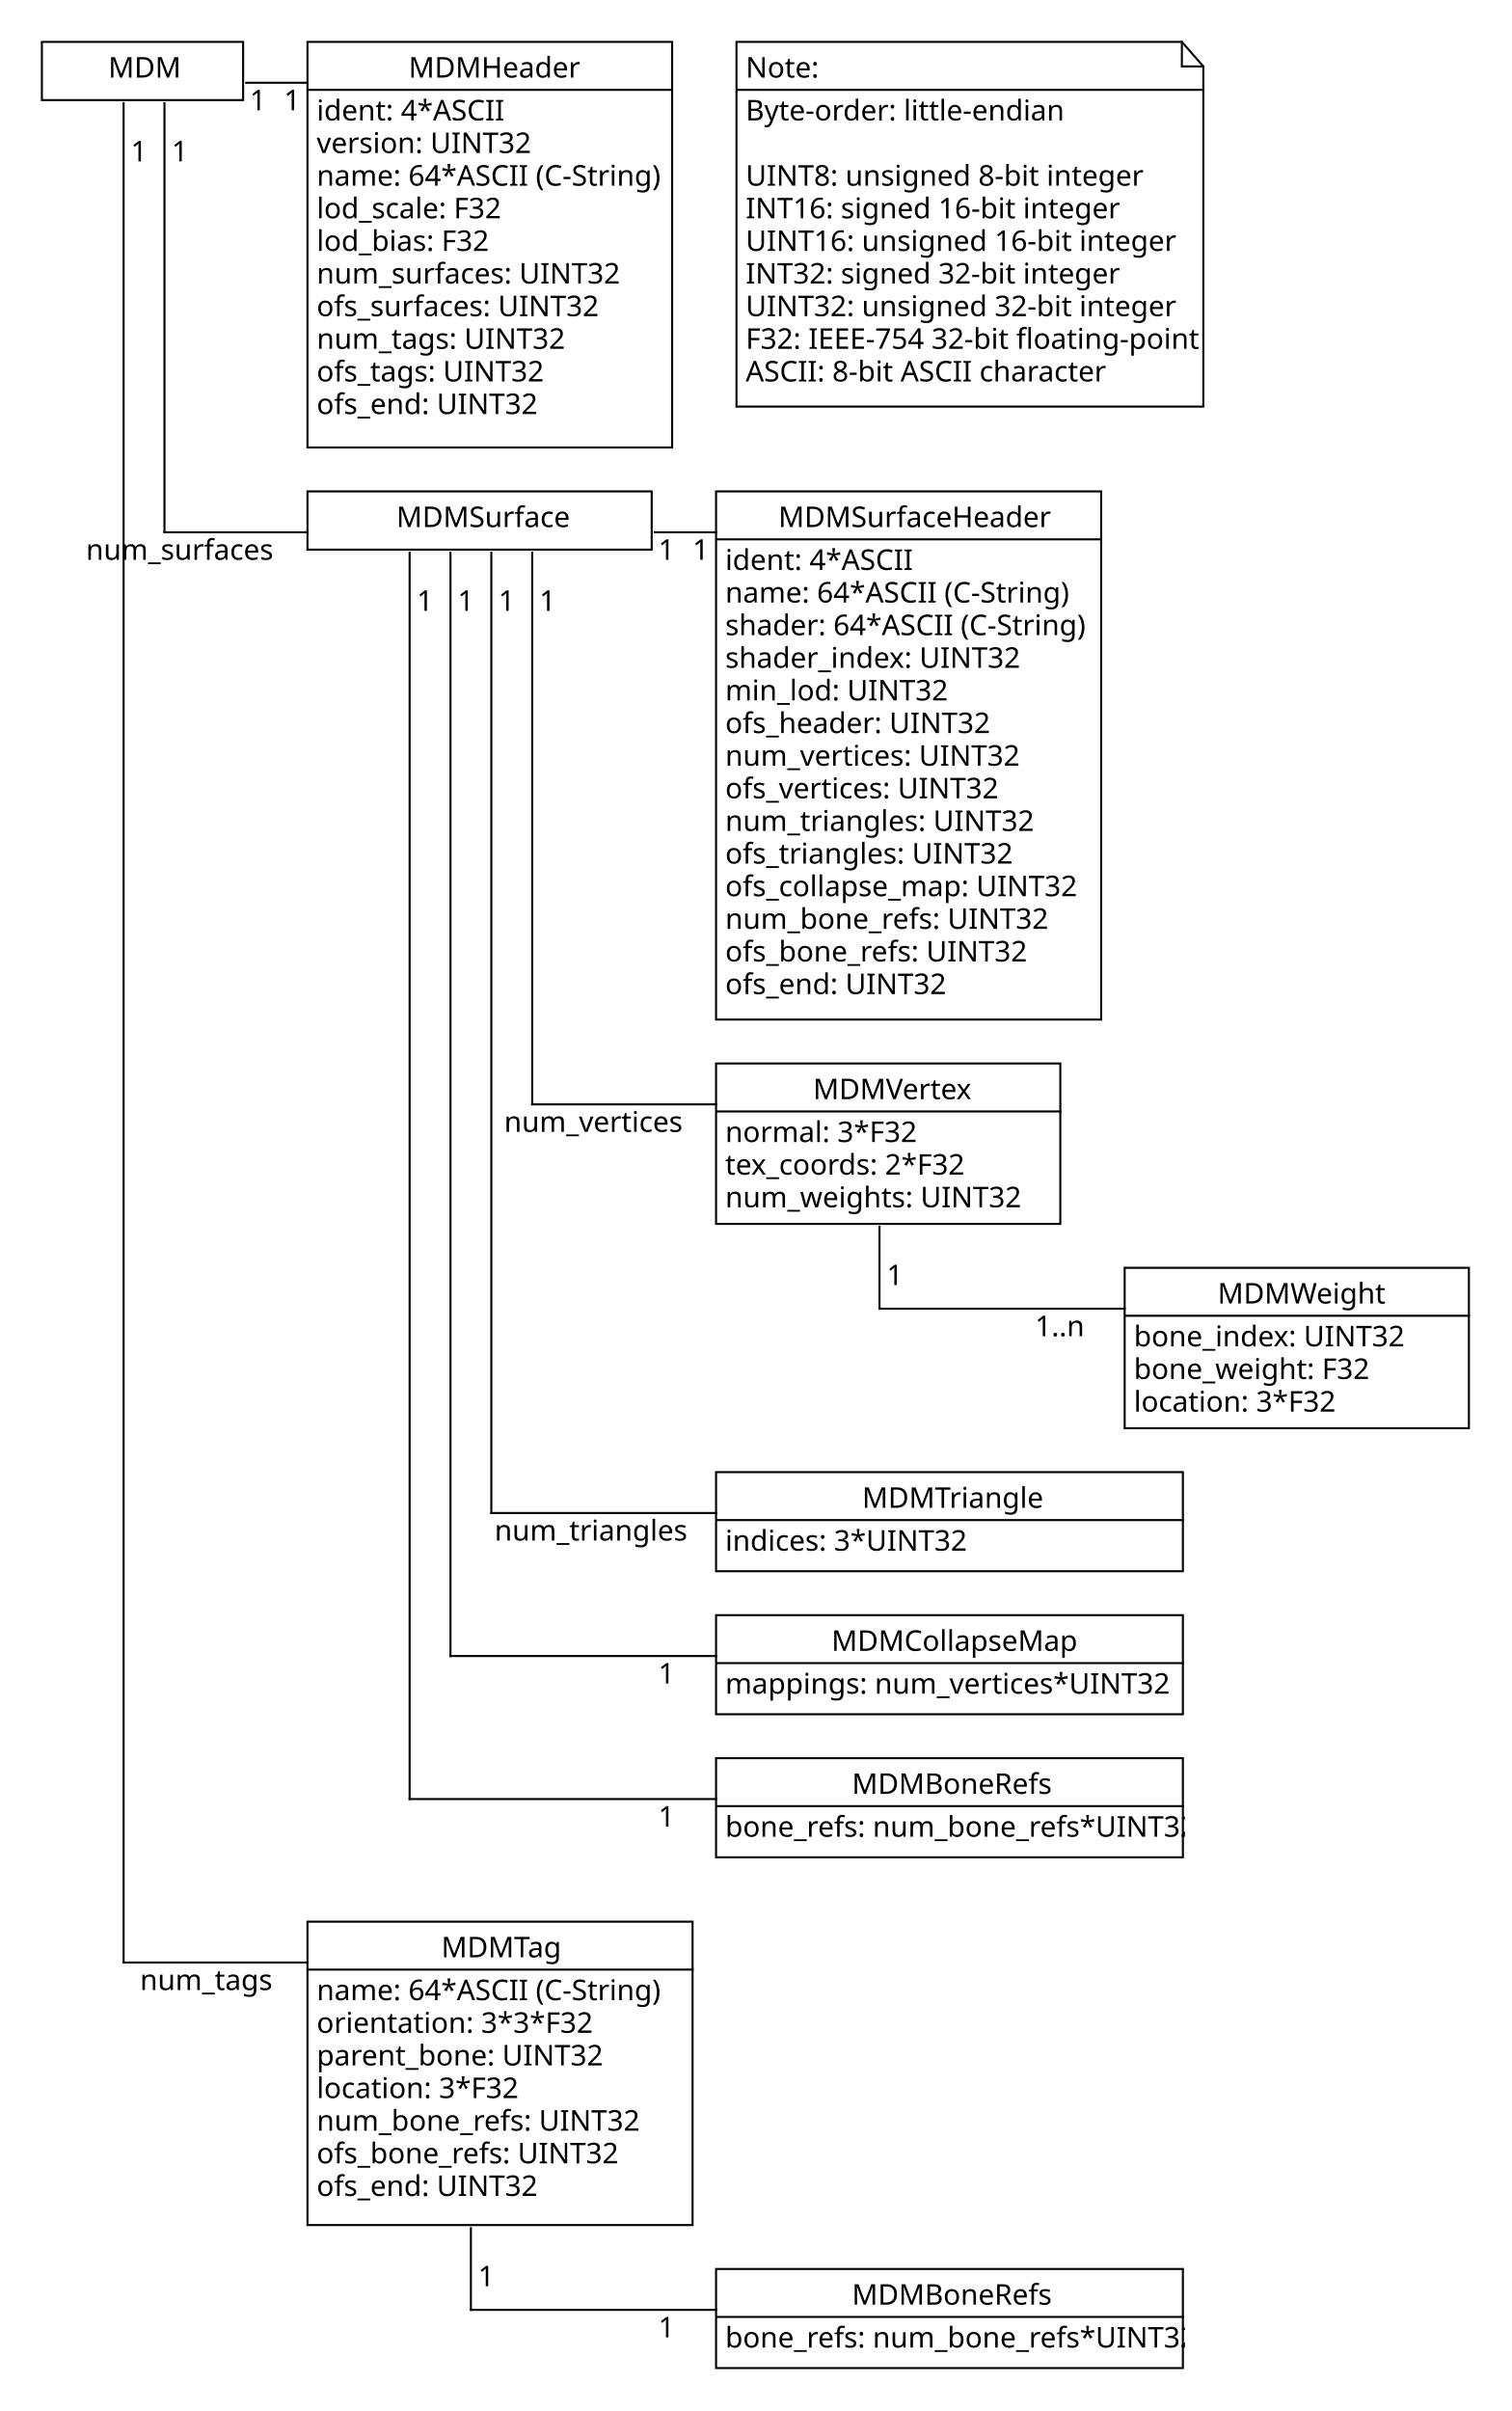
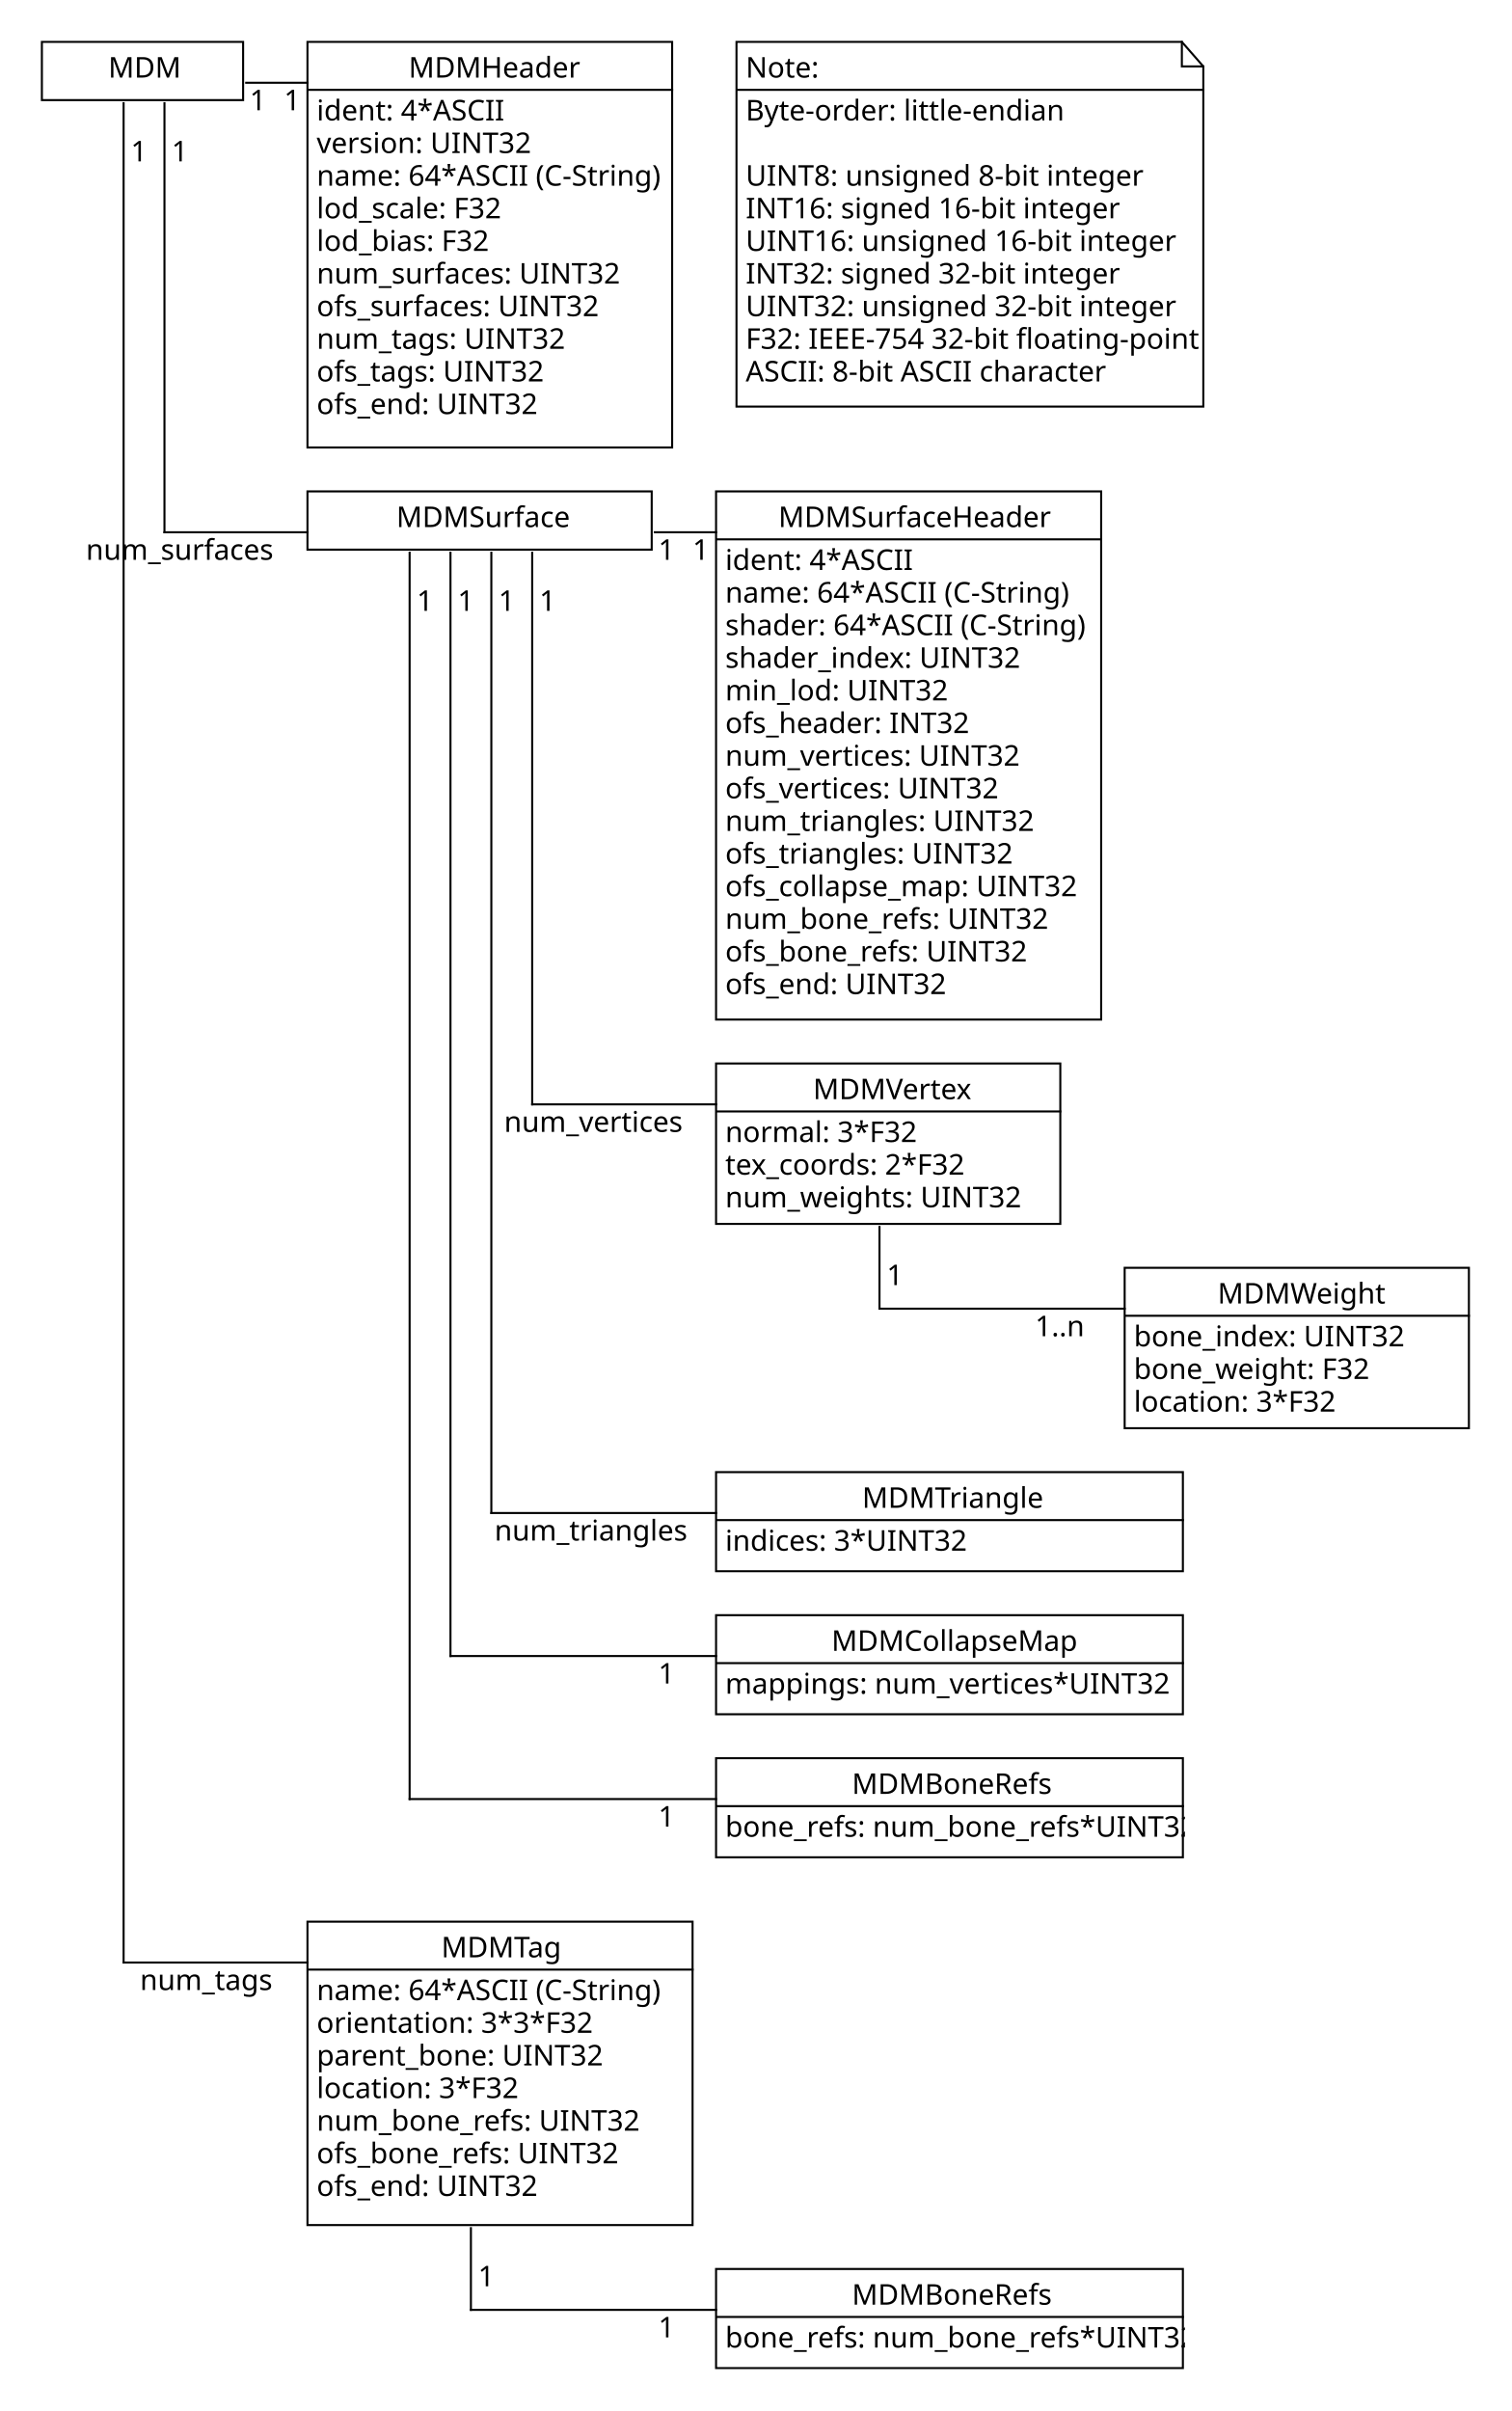
- <svg xmlns="http://www.w3.org/2000/svg" fill-opacity="1" color-rendering="auto" color-interpolation="auto" text-rendering="auto" stroke="black" stroke-linecap="square" width="740" stroke-miterlimit="10" shape-rendering="auto" stroke-opacity="1" fill="black" stroke-dasharray="none" font-weight="normal" stroke-width="1" viewBox="370 -20 740 1180" height="1180" font-family="'Dialog'" font-style="normal" stroke-linejoin="miter" font-size="12px" stroke-dashoffset="0" image-rendering="auto">
+ <svg xmlns="http://www.w3.org/2000/svg" fill-opacity="1" color-rendering="auto" color-interpolation="auto" text-rendering="auto" stroke="black" stroke-linecap="square" width="740" stroke-miterlimit="10" shape-rendering="auto" stroke-opacity="1" fill="black" stroke-dasharray="none" font-weight="normal" stroke-width="1" viewBox="360 10 740 1180" height="1180" font-family="'Dialog'" font-style="normal" stroke-linejoin="miter" font-size="12px" stroke-dashoffset="0" image-rendering="auto">
  <defs id="genericDefs" />
  <g>
    <defs id="defs1">
      <clipPath clipPathUnits="userSpaceOnUse" id="clipPath1">
        <path d="M0 0 L2147483647 0 L2147483647 2147483647 L0 2147483647 L0 0 Z" />
      </clipPath>
      <clipPath clipPathUnits="userSpaceOnUse" id="clipPath2">
        <path d="M0 0 L0 180 L230 180 L230 0 Z" />
      </clipPath>
      <clipPath clipPathUnits="userSpaceOnUse" id="clipPath3">
        <path d="M0 0 L0 50 L230 50 L230 0 Z" />
      </clipPath>
      <clipPath clipPathUnits="userSpaceOnUse" id="clipPath4">
        <path d="M0 0 L0 80 L170 80 L170 0 Z" />
      </clipPath>
      <clipPath clipPathUnits="userSpaceOnUse" id="clipPath5">
        <path d="M0 0 L0 260 L190 260 L190 0 Z" />
      </clipPath>
      <clipPath clipPathUnits="userSpaceOnUse" id="clipPath6">
        <path d="M0 0 L0 150 L190 150 L190 0 Z" />
      </clipPath>
      <clipPath clipPathUnits="userSpaceOnUse" id="clipPath7">
        <path d="M0 0 L0 200 L180 200 L180 0 Z" />
      </clipPath>
      <clipPath clipPathUnits="userSpaceOnUse" id="clipPath8">
        <path d="M0 0 L0 30 L170 30 L170 0 Z" />
      </clipPath>
      <clipPath clipPathUnits="userSpaceOnUse" id="clipPath9">
        <path d="M0 0 L0 30 L100 30 L100 0 Z" />
      </clipPath>
      <clipPath clipPathUnits="userSpaceOnUse" id="clipPath10">
        <path d="M0 0 L0 80 L150 80 L150 0 Z" />
      </clipPath>
      <clipPath clipPathUnits="userSpaceOnUse" id="clipPath11">
        <path d="M0 0 L0 650 L180 650 L180 0 Z" />
      </clipPath>
      <clipPath clipPathUnits="userSpaceOnUse" id="clipPath12">
        <path d="M0 0 L0 580 L160 580 L160 0 Z" />
      </clipPath>
      <clipPath clipPathUnits="userSpaceOnUse" id="clipPath13">
        <path d="M0 0 L0 510 L140 510 L140 0 Z" />
      </clipPath>
      <clipPath clipPathUnits="userSpaceOnUse" id="clipPath14">
        <path d="M0 0 L0 310 L130 310 L130 0 Z" />
      </clipPath>
      <clipPath clipPathUnits="userSpaceOnUse" id="clipPath15">
        <path d="M0 0 L0 250 L130 250 L130 0 Z" />
      </clipPath>
      <clipPath clipPathUnits="userSpaceOnUse" id="clipPath16">
        <path d="M0 0 L0 50 L60 50 L60 0 Z" />
      </clipPath>
      <clipPath clipPathUnits="userSpaceOnUse" id="clipPath17">
        <path d="M0 0 L0 950 L120 950 L120 0 Z" />
      </clipPath>
    </defs>
-     <g fill="rgb(255,255,255)" fill-opacity="0" transform="translate(730,0)" stroke-opacity="0" stroke="rgb(255,255,255)">
+     <g fill="rgb(255,255,255)" fill-opacity="0" transform="translate(720,30)" stroke-opacity="0" stroke="rgb(255,255,255)">
      <path d="M0.5 0.5 L218.5 0.5 L229 12.5 L229 179 L0.5 179 Z" stroke="none" clip-path="url(#clipPath2)" />
    </g>
-     <g transform="translate(730,0)">
+     <g transform="translate(720,30)">
      <path fill="none" d="M0.5 0.5 L218.5 0.5 L229 12.5 L229 179 L0.5 179 Z" clip-path="url(#clipPath2)" />
      <path fill="none" d="M218.5 0.5 L218.5 12.5 L229 12.5" clip-path="url(#clipPath2)" />
      <text x="5" font-size="14px" y="17.969" clip-path="url(#clipPath2)" font-family="sans-serif" stroke="none" xml:space="preserve">Note:</text>
      <path fill="none" d="M1 23.969 L229 23.969" clip-path="url(#clipPath2)" />
      <text x="5" font-size="14px" y="38.938" clip-path="url(#clipPath2)" font-family="sans-serif" stroke="none" xml:space="preserve">Byte-order: little-endian</text>
      <text x="5" font-size="14px" y="70.875" clip-path="url(#clipPath2)" font-family="sans-serif" stroke="none" xml:space="preserve">UINT8: unsigned 8-bit integer</text>
      <text x="5" font-size="14px" y="86.844" clip-path="url(#clipPath2)" font-family="sans-serif" stroke="none" xml:space="preserve">INT16: signed 16-bit integer</text>
      <text x="5" font-size="14px" y="102.812" clip-path="url(#clipPath2)" font-family="sans-serif" stroke="none" xml:space="preserve">UINT16: unsigned 16-bit integer</text>
      <text x="5" font-size="14px" y="118.781" clip-path="url(#clipPath2)" font-family="sans-serif" stroke="none" xml:space="preserve">INT32: signed 32-bit integer</text>
      <text x="5" font-size="14px" y="134.75" clip-path="url(#clipPath2)" font-family="sans-serif" stroke="none" xml:space="preserve">UINT32: unsigned 32-bit integer</text>
      <text x="5" font-size="14px" y="150.719" clip-path="url(#clipPath2)" font-family="sans-serif" stroke="none" xml:space="preserve">F32: IEEE-754 32-bit floating-point</text>
      <text x="5" font-size="14px" y="166.688" clip-path="url(#clipPath2)" font-family="sans-serif" stroke="none" xml:space="preserve">ASCII: 8-bit ASCII character</text>
    </g>
-     <g fill="rgb(255,255,255)" fill-opacity="0" transform="translate(720,1090)" stroke-opacity="0" stroke="rgb(255,255,255)">
-       <rect x="0.5" width="228.5" height="48.5" y="0.5" clip-path="url(#clipPath3)" stroke="none" />
-     </g>
-     <g transform="translate(720,1090)">
+     <g fill="rgb(255,255,255)" fill-opacity="0" transform="translate(710,1120)" stroke-opacity="0" stroke="rgb(255,255,255)">
+       <rect x="0.5" width="228.5" height="48.5" y="0.5" clip-path="url(#clipPath3)" stroke="none" />
+     </g>
+     <g transform="translate(710,1120)">
      <rect fill="none" x="0.5" width="228.5" height="48.5" y="0.5" clip-path="url(#clipPath3)" />
      <text x="67" font-size="14px" y="17.969" clip-path="url(#clipPath3)" font-family="sans-serif" stroke="none" xml:space="preserve">MDMBoneRefs</text>
      <path fill="none" d="M1 23.969 L229 23.969" clip-path="url(#clipPath3)" />
      <text x="5" font-size="14px" y="38.938" clip-path="url(#clipPath3)" font-family="sans-serif" stroke="none" xml:space="preserve">bone_refs: num_bone_refs*UINT32</text>
    </g>
-     <g fill="rgb(255,255,255)" fill-opacity="0" transform="translate(920,600)" stroke-opacity="0" stroke="rgb(255,255,255)">
+     <g fill="rgb(255,255,255)" fill-opacity="0" transform="translate(910,630)" stroke-opacity="0" stroke="rgb(255,255,255)">
      <rect x="0.5" width="168.5" height="78.5" y="0.5" clip-path="url(#clipPath4)" stroke="none" />
    </g>
-     <g transform="translate(920,600)">
+     <g transform="translate(910,630)">
      <rect fill="none" x="0.5" width="168.5" height="78.5" y="0.5" clip-path="url(#clipPath4)" />
      <text x="46" font-size="14px" y="17.969" clip-path="url(#clipPath4)" font-family="sans-serif" stroke="none" xml:space="preserve">MDMWeight</text>
      <path fill="none" d="M1 23.969 L169 23.969" clip-path="url(#clipPath4)" />
      <text x="5" font-size="14px" y="38.938" clip-path="url(#clipPath4)" font-family="sans-serif" stroke="none" xml:space="preserve">bone_index: UINT32</text>
      <text x="5" font-size="14px" y="54.906" clip-path="url(#clipPath4)" font-family="sans-serif" stroke="none" xml:space="preserve">bone_weight: F32</text>
      <text x="5" font-size="14px" y="70.875" clip-path="url(#clipPath4)" font-family="sans-serif" stroke="none" xml:space="preserve">location: 3*F32</text>
    </g>
-     <g fill="rgb(255,255,255)" fill-opacity="0" transform="translate(720,840)" stroke-opacity="0" stroke="rgb(255,255,255)">
-       <rect x="0.5" width="228.5" height="48.5" y="0.5" clip-path="url(#clipPath3)" stroke="none" />
-     </g>
-     <g transform="translate(720,840)">
+     <g fill="rgb(255,255,255)" fill-opacity="0" transform="translate(710,870)" stroke-opacity="0" stroke="rgb(255,255,255)">
+       <rect x="0.5" width="228.5" height="48.5" y="0.5" clip-path="url(#clipPath3)" stroke="none" />
+     </g>
+     <g transform="translate(710,870)">
      <rect fill="none" x="0.5" width="228.5" height="48.5" y="0.5" clip-path="url(#clipPath3)" />
      <text x="67" font-size="14px" y="17.969" clip-path="url(#clipPath3)" font-family="sans-serif" stroke="none" xml:space="preserve">MDMBoneRefs</text>
      <path fill="none" d="M1 23.969 L229 23.969" clip-path="url(#clipPath3)" />
      <text x="5" font-size="14px" y="38.938" clip-path="url(#clipPath3)" font-family="sans-serif" stroke="none" xml:space="preserve">bone_refs: num_bone_refs*UINT32</text>
    </g>
-     <g fill="rgb(255,255,255)" fill-opacity="0" transform="translate(720,770)" stroke-opacity="0" stroke="rgb(255,255,255)">
-       <rect x="0.5" width="228.5" height="48.5" y="0.5" clip-path="url(#clipPath3)" stroke="none" />
-     </g>
-     <g transform="translate(720,770)">
+     <g fill="rgb(255,255,255)" fill-opacity="0" transform="translate(710,800)" stroke-opacity="0" stroke="rgb(255,255,255)">
+       <rect x="0.5" width="228.5" height="48.5" y="0.5" clip-path="url(#clipPath3)" stroke="none" />
+     </g>
+     <g transform="translate(710,800)">
      <rect fill="none" x="0.5" width="228.5" height="48.5" y="0.5" clip-path="url(#clipPath3)" />
      <text x="57" font-size="14px" y="17.969" clip-path="url(#clipPath3)" font-family="sans-serif" stroke="none" xml:space="preserve">MDMCollapseMap</text>
      <path fill="none" d="M1 23.969 L229 23.969" clip-path="url(#clipPath3)" />
      <text x="5" font-size="14px" y="38.938" clip-path="url(#clipPath3)" font-family="sans-serif" stroke="none" xml:space="preserve">mappings: num_vertices*UINT32</text>
    </g>
-     <g fill="rgb(255,255,255)" fill-opacity="0" transform="translate(720,700)" stroke-opacity="0" stroke="rgb(255,255,255)">
-       <rect x="0.5" width="228.5" height="48.5" y="0.5" clip-path="url(#clipPath3)" stroke="none" />
-     </g>
-     <g transform="translate(720,700)">
+     <g fill="rgb(255,255,255)" fill-opacity="0" transform="translate(710,730)" stroke-opacity="0" stroke="rgb(255,255,255)">
+       <rect x="0.5" width="228.5" height="48.5" y="0.5" clip-path="url(#clipPath3)" stroke="none" />
+     </g>
+     <g transform="translate(710,730)">
      <rect fill="none" x="0.5" width="228.5" height="48.5" y="0.5" clip-path="url(#clipPath3)" />
      <text x="72" font-size="14px" y="17.969" clip-path="url(#clipPath3)" font-family="sans-serif" stroke="none" xml:space="preserve">MDMTriangle</text>
      <path fill="none" d="M1 23.969 L229 23.969" clip-path="url(#clipPath3)" />
      <text x="5" font-size="14px" y="38.938" clip-path="url(#clipPath3)" font-family="sans-serif" stroke="none" xml:space="preserve">indices: 3*UINT32</text>
    </g>
-     <g fill="rgb(255,255,255)" fill-opacity="0" transform="translate(720,500)" stroke-opacity="0" stroke="rgb(255,255,255)">
+     <g fill="rgb(255,255,255)" fill-opacity="0" transform="translate(710,530)" stroke-opacity="0" stroke="rgb(255,255,255)">
      <rect x="0.5" width="168.5" height="78.5" y="0.5" clip-path="url(#clipPath4)" stroke="none" />
    </g>
-     <g transform="translate(720,500)">
+     <g transform="translate(710,530)">
      <rect fill="none" x="0.5" width="168.5" height="78.5" y="0.5" clip-path="url(#clipPath4)" />
      <text x="48" font-size="14px" y="17.969" clip-path="url(#clipPath4)" font-family="sans-serif" stroke="none" xml:space="preserve">MDMVertex</text>
      <path fill="none" d="M1 23.969 L169 23.969" clip-path="url(#clipPath4)" />
      <text x="5" font-size="14px" y="38.938" clip-path="url(#clipPath4)" font-family="sans-serif" stroke="none" xml:space="preserve">normal: 3*F32</text>
      <text x="5" font-size="14px" y="54.906" clip-path="url(#clipPath4)" font-family="sans-serif" stroke="none" xml:space="preserve">tex_coords: 2*F32</text>
      <text x="5" font-size="14px" y="70.875" clip-path="url(#clipPath4)" font-family="sans-serif" stroke="none" xml:space="preserve">num_weights: UINT32</text>
    </g>
-     <g fill="rgb(255,255,255)" fill-opacity="0" transform="translate(720,220)" stroke-opacity="0" stroke="rgb(255,255,255)">
+     <g fill="rgb(255,255,255)" fill-opacity="0" transform="translate(710,250)" stroke-opacity="0" stroke="rgb(255,255,255)">
      <rect x="0.5" width="188.5" height="258.5" y="0.5" clip-path="url(#clipPath5)" stroke="none" />
    </g>
-     <g transform="translate(720,220)">
+     <g transform="translate(710,250)">
      <rect fill="none" x="0.5" width="188.5" height="258.5" y="0.5" clip-path="url(#clipPath5)" />
      <text x="31" font-size="14px" y="17.969" clip-path="url(#clipPath5)" font-family="sans-serif" stroke="none" xml:space="preserve">MDMSurfaceHeader</text>
      <path fill="none" d="M1 23.969 L189 23.969" clip-path="url(#clipPath5)" />
      <text x="5" font-size="14px" y="38.938" clip-path="url(#clipPath5)" font-family="sans-serif" stroke="none" xml:space="preserve">ident: 4*ASCII</text>
      <text x="5" font-size="14px" y="54.906" clip-path="url(#clipPath5)" font-family="sans-serif" stroke="none" xml:space="preserve">name: 64*ASCII (C-String)</text>
      <text x="5" font-size="14px" y="70.875" clip-path="url(#clipPath5)" font-family="sans-serif" stroke="none" xml:space="preserve">shader: 64*ASCII (C-String)</text>
      <text x="5" font-size="14px" y="86.844" clip-path="url(#clipPath5)" font-family="sans-serif" stroke="none" xml:space="preserve">shader_index: UINT32</text>
      <text x="5" font-size="14px" y="102.812" clip-path="url(#clipPath5)" font-family="sans-serif" stroke="none" xml:space="preserve">min_lod: UINT32</text>
-       <text x="5" font-size="14px" y="118.781" clip-path="url(#clipPath5)" font-family="sans-serif" stroke="none" xml:space="preserve">ofs_header: UINT32</text>
+       <text x="5" font-size="14px" y="118.781" clip-path="url(#clipPath5)" font-family="sans-serif" stroke="none" xml:space="preserve">ofs_header: INT32</text>
      <text x="5" font-size="14px" y="134.75" clip-path="url(#clipPath5)" font-family="sans-serif" stroke="none" xml:space="preserve">num_vertices: UINT32</text>
      <text x="5" font-size="14px" y="150.719" clip-path="url(#clipPath5)" font-family="sans-serif" stroke="none" xml:space="preserve">ofs_vertices: UINT32</text>
      <text x="5" font-size="14px" y="166.688" clip-path="url(#clipPath5)" font-family="sans-serif" stroke="none" xml:space="preserve">num_triangles: UINT32</text>
      <text x="5" font-size="14px" y="182.656" clip-path="url(#clipPath5)" font-family="sans-serif" stroke="none" xml:space="preserve">ofs_triangles: UINT32</text>
      <text x="5" font-size="14px" y="198.625" clip-path="url(#clipPath5)" font-family="sans-serif" stroke="none" xml:space="preserve">ofs_collapse_map: UINT32</text>
      <text x="5" font-size="14px" y="214.594" clip-path="url(#clipPath5)" font-family="sans-serif" stroke="none" xml:space="preserve">num_bone_refs: UINT32</text>
      <text x="5" font-size="14px" y="230.562" clip-path="url(#clipPath5)" font-family="sans-serif" stroke="none" xml:space="preserve">ofs_bone_refs: UINT32</text>
      <text x="5" font-size="14px" y="246.531" clip-path="url(#clipPath5)" font-family="sans-serif" stroke="none" xml:space="preserve">ofs_end: UINT32</text>
    </g>
-     <g fill="rgb(255,255,255)" fill-opacity="0" transform="translate(520,920)" stroke-opacity="0" stroke="rgb(255,255,255)">
+     <g fill="rgb(255,255,255)" fill-opacity="0" transform="translate(510,950)" stroke-opacity="0" stroke="rgb(255,255,255)">
      <rect x="0.5" width="188.5" height="148.5" y="0.5" clip-path="url(#clipPath6)" stroke="none" />
    </g>
-     <g transform="translate(520,920)">
+     <g transform="translate(510,950)">
      <rect fill="none" x="0.5" width="188.5" height="148.5" y="0.5" clip-path="url(#clipPath6)" />
      <text x="66" font-size="14px" y="17.969" clip-path="url(#clipPath6)" font-family="sans-serif" stroke="none" xml:space="preserve">MDMTag</text>
      <path fill="none" d="M1 23.969 L189 23.969" clip-path="url(#clipPath6)" />
      <text x="5" font-size="14px" y="38.938" clip-path="url(#clipPath6)" font-family="sans-serif" stroke="none" xml:space="preserve">name: 64*ASCII (C-String)</text>
      <text x="5" font-size="14px" y="54.906" clip-path="url(#clipPath6)" font-family="sans-serif" stroke="none" xml:space="preserve">orientation: 3*3*F32</text>
      <text x="5" font-size="14px" y="70.875" clip-path="url(#clipPath6)" font-family="sans-serif" stroke="none" xml:space="preserve">parent_bone: UINT32</text>
      <text x="5" font-size="14px" y="86.844" clip-path="url(#clipPath6)" font-family="sans-serif" stroke="none" xml:space="preserve">location: 3*F32</text>
      <text x="5" font-size="14px" y="102.812" clip-path="url(#clipPath6)" font-family="sans-serif" stroke="none" xml:space="preserve">num_bone_refs: UINT32</text>
      <text x="5" font-size="14px" y="118.781" clip-path="url(#clipPath6)" font-family="sans-serif" stroke="none" xml:space="preserve">ofs_bone_refs: UINT32</text>
      <text x="5" font-size="14px" y="134.75" clip-path="url(#clipPath6)" font-family="sans-serif" stroke="none" xml:space="preserve">ofs_end: UINT32</text>
    </g>
-     <g fill="rgb(255,255,255)" fill-opacity="0" transform="translate(520,0)" stroke-opacity="0" stroke="rgb(255,255,255)">
+     <g fill="rgb(255,255,255)" fill-opacity="0" transform="translate(510,30)" stroke-opacity="0" stroke="rgb(255,255,255)">
      <rect x="0.5" width="178.5" height="198.5" y="0.5" clip-path="url(#clipPath7)" stroke="none" />
    </g>
-     <g transform="translate(520,0)">
+     <g transform="translate(510,30)">
      <rect fill="none" x="0.5" width="178.5" height="198.5" y="0.5" clip-path="url(#clipPath7)" />
      <text x="50" font-size="14px" y="17.969" clip-path="url(#clipPath7)" font-family="sans-serif" stroke="none" xml:space="preserve">MDMHeader</text>
      <path fill="none" d="M1 23.969 L179 23.969" clip-path="url(#clipPath7)" />
      <text x="5" font-size="14px" y="38.938" clip-path="url(#clipPath7)" font-family="sans-serif" stroke="none" xml:space="preserve">ident: 4*ASCII</text>
      <text x="5" font-size="14px" y="54.906" clip-path="url(#clipPath7)" font-family="sans-serif" stroke="none" xml:space="preserve">version: UINT32</text>
      <text x="5" font-size="14px" y="70.875" clip-path="url(#clipPath7)" font-family="sans-serif" stroke="none" xml:space="preserve">name: 64*ASCII (C-String)</text>
      <text x="5" font-size="14px" y="86.844" clip-path="url(#clipPath7)" font-family="sans-serif" stroke="none" xml:space="preserve">lod_scale: F32</text>
      <text x="5" font-size="14px" y="102.812" clip-path="url(#clipPath7)" font-family="sans-serif" stroke="none" xml:space="preserve">lod_bias: F32</text>
      <text x="5" font-size="14px" y="118.781" clip-path="url(#clipPath7)" font-family="sans-serif" stroke="none" xml:space="preserve">num_surfaces: UINT32</text>
      <text x="5" font-size="14px" y="134.75" clip-path="url(#clipPath7)" font-family="sans-serif" stroke="none" xml:space="preserve">ofs_surfaces: UINT32</text>
      <text x="5" font-size="14px" y="150.719" clip-path="url(#clipPath7)" font-family="sans-serif" stroke="none" xml:space="preserve">num_tags: UINT32</text>
      <text x="5" font-size="14px" y="166.688" clip-path="url(#clipPath7)" font-family="sans-serif" stroke="none" xml:space="preserve">ofs_tags: UINT32</text>
      <text x="5" font-size="14px" y="182.656" clip-path="url(#clipPath7)" font-family="sans-serif" stroke="none" xml:space="preserve">ofs_end: UINT32</text>
    </g>
-     <g fill="rgb(255,255,255)" fill-opacity="0" transform="translate(520,220)" stroke-opacity="0" stroke="rgb(255,255,255)">
+     <g fill="rgb(255,255,255)" fill-opacity="0" transform="translate(510,250)" stroke-opacity="0" stroke="rgb(255,255,255)">
      <rect x="0.5" width="168.5" height="28.5" y="0.5" clip-path="url(#clipPath8)" stroke="none" />
    </g>
-     <g transform="translate(520,220)">
+     <g transform="translate(510,250)">
      <rect fill="none" x="0.5" width="168.5" height="28.5" y="0.5" clip-path="url(#clipPath8)" />
      <text x="44" font-size="14px" y="17.969" clip-path="url(#clipPath8)" font-family="sans-serif" stroke="none" xml:space="preserve">MDMSurface</text>
    </g>
-     <g fill="rgb(255,255,255)" fill-opacity="0" transform="translate(390,0)" stroke-opacity="0" stroke="rgb(255,255,255)">
+     <g fill="rgb(255,255,255)" fill-opacity="0" transform="translate(380,30)" stroke-opacity="0" stroke="rgb(255,255,255)">
      <rect x="0.5" width="98.5" height="28.5" y="0.5" clip-path="url(#clipPath9)" stroke="none" />
    </g>
-     <g transform="translate(390,0)">
+     <g transform="translate(380,30)">
      <rect fill="none" x="0.5" width="98.5" height="28.5" y="0.5" clip-path="url(#clipPath9)" />
      <text x="33" font-size="14px" y="17.969" clip-path="url(#clipPath9)" font-family="sans-serif" stroke="none" xml:space="preserve">MDM</text>
    </g>
-     <g transform="translate(590,1060)">
+     <g transform="translate(580,1090)">
      <path fill="none" d="M10.5 10.5 L10.5 50.5" clip-path="url(#clipPath10)" />
      <path fill="none" d="M10.5 50.5 L130.5 50.5" clip-path="url(#clipPath10)" />
      <text x="14" font-size="14px" y="38.969" clip-path="url(#clipPath10)" font-family="sans-serif" stroke="none" xml:space="preserve">1</text>
      <text x="102.214" font-size="14px" y="63.969" clip-path="url(#clipPath10)" font-family="sans-serif" stroke="none" xml:space="preserve">1</text>
    </g>
-     <g transform="translate(560,240)">
+     <g transform="translate(550,270)">
      <path fill="none" d="M10.5 10.5 L10.5 620.5" clip-path="url(#clipPath11)" />
      <path fill="none" d="M10.5 620.5 L160.5 620.5" clip-path="url(#clipPath11)" />
      <text x="14" font-size="14px" y="38.969" clip-path="url(#clipPath11)" font-family="sans-serif" stroke="none" xml:space="preserve">1</text>
      <text x="132.214" font-size="14px" y="633.969" clip-path="url(#clipPath11)" font-family="sans-serif" stroke="none" xml:space="preserve">1</text>
    </g>
-     <g transform="translate(580,240)">
+     <g transform="translate(570,270)">
      <path fill="none" d="M10.5 10.5 L10.5 550.5" clip-path="url(#clipPath12)" />
      <path fill="none" d="M10.5 550.5 L140.5 550.5" clip-path="url(#clipPath12)" />
      <text x="14" font-size="14px" y="38.969" clip-path="url(#clipPath12)" font-family="sans-serif" stroke="none" xml:space="preserve">1</text>
      <text x="112.214" font-size="14px" y="563.969" clip-path="url(#clipPath12)" font-family="sans-serif" stroke="none" xml:space="preserve">1</text>
    </g>
-     <g transform="translate(600,240)">
+     <g transform="translate(590,270)">
      <path fill="none" d="M10.5 10.5 L10.5 480.5" clip-path="url(#clipPath13)" />
      <path fill="none" d="M10.5 480.5 L120.5 480.5" clip-path="url(#clipPath13)" />
      <text x="14" font-size="14px" y="38.969" clip-path="url(#clipPath13)" font-family="sans-serif" stroke="none" xml:space="preserve">1</text>
      <text x="12.062" font-size="14px" y="493.969" clip-path="url(#clipPath13)" font-family="sans-serif" stroke="none" xml:space="preserve">num_triangles</text>
    </g>
-     <g transform="translate(790,570)">
+     <g transform="translate(780,600)">
      <path fill="none" d="M10.5 10.5 L10.5 50.5" clip-path="url(#clipPath10)" />
      <path fill="none" d="M10.5 50.5 L130.5 50.5" clip-path="url(#clipPath10)" />
      <text x="14" font-size="14px" y="38.969" clip-path="url(#clipPath10)" font-family="sans-serif" stroke="none" xml:space="preserve">1</text>
      <text x="86.648" font-size="14px" y="63.969" clip-path="url(#clipPath10)" font-family="sans-serif" stroke="none" xml:space="preserve">1..n</text>
    </g>
-     <g transform="translate(610,240)">
+     <g transform="translate(600,270)">
      <path fill="none" d="M20.5 10.5 L20.5 280.5" clip-path="url(#clipPath14)" />
      <path fill="none" d="M20.5 280.5 L110.5 280.5" clip-path="url(#clipPath14)" />
      <text x="24" font-size="14px" y="38.969" clip-path="url(#clipPath14)" font-family="sans-serif" stroke="none" xml:space="preserve">1</text>
      <text x="6.745" font-size="14px" y="293.969" clip-path="url(#clipPath14)" font-family="sans-serif" stroke="none" xml:space="preserve">num_vertices</text>
    </g>
-     <g transform="translate(410,20)">
+     <g transform="translate(400,50)">
      <path fill="none" d="M40.5 10.5 L40.5 220.5" clip-path="url(#clipPath15)" />
      <path fill="none" d="M40.5 220.5 L110.5 220.5" clip-path="url(#clipPath15)" />
      <text x="44" font-size="14px" y="38.969" clip-path="url(#clipPath15)" font-family="sans-serif" stroke="none" xml:space="preserve">1</text>
      <text x="2.069" font-size="14px" y="233.969" clip-path="url(#clipPath15)" font-family="sans-serif" stroke="none" xml:space="preserve">num_surfaces</text>
    </g>
-     <g transform="translate(680,220)">
+     <g transform="translate(670,250)">
      <path fill="none" d="M40.5 20.5 L10.5 20.5" clip-path="url(#clipPath16)" />
      <text x="12.214" font-size="14px" y="33.969" clip-path="url(#clipPath16)" font-family="sans-serif" stroke="none" xml:space="preserve">1</text>
      <text x="29" font-size="14px" y="33.969" clip-path="url(#clipPath16)" font-family="sans-serif" stroke="none" xml:space="preserve">1</text>
    </g>
-     <g transform="translate(420,20)">
+     <g transform="translate(410,50)">
      <path fill="none" d="M10.5 10.5 L10.5 920.5" clip-path="url(#clipPath17)" />
      <path fill="none" d="M10.5 920.5 L100.5 920.5" clip-path="url(#clipPath17)" />
      <text x="14" font-size="14px" y="38.969" clip-path="url(#clipPath17)" font-family="sans-serif" stroke="none" xml:space="preserve">1</text>
      <text x="18.518" font-size="14px" y="933.969" clip-path="url(#clipPath17)" font-family="sans-serif" stroke="none" xml:space="preserve">num_tags</text>
    </g>
-     <g transform="translate(480,0)">
+     <g transform="translate(470,30)">
      <path fill="none" d="M40.5 20.5 L10.5 20.5" clip-path="url(#clipPath16)" />
      <text x="12.214" font-size="14px" y="33.969" clip-path="url(#clipPath16)" font-family="sans-serif" stroke="none" xml:space="preserve">1</text>
      <text x="29" font-size="14px" y="33.969" clip-path="url(#clipPath16)" font-family="sans-serif" stroke="none" xml:space="preserve">1</text>
    </g>
  </g>
</svg>
